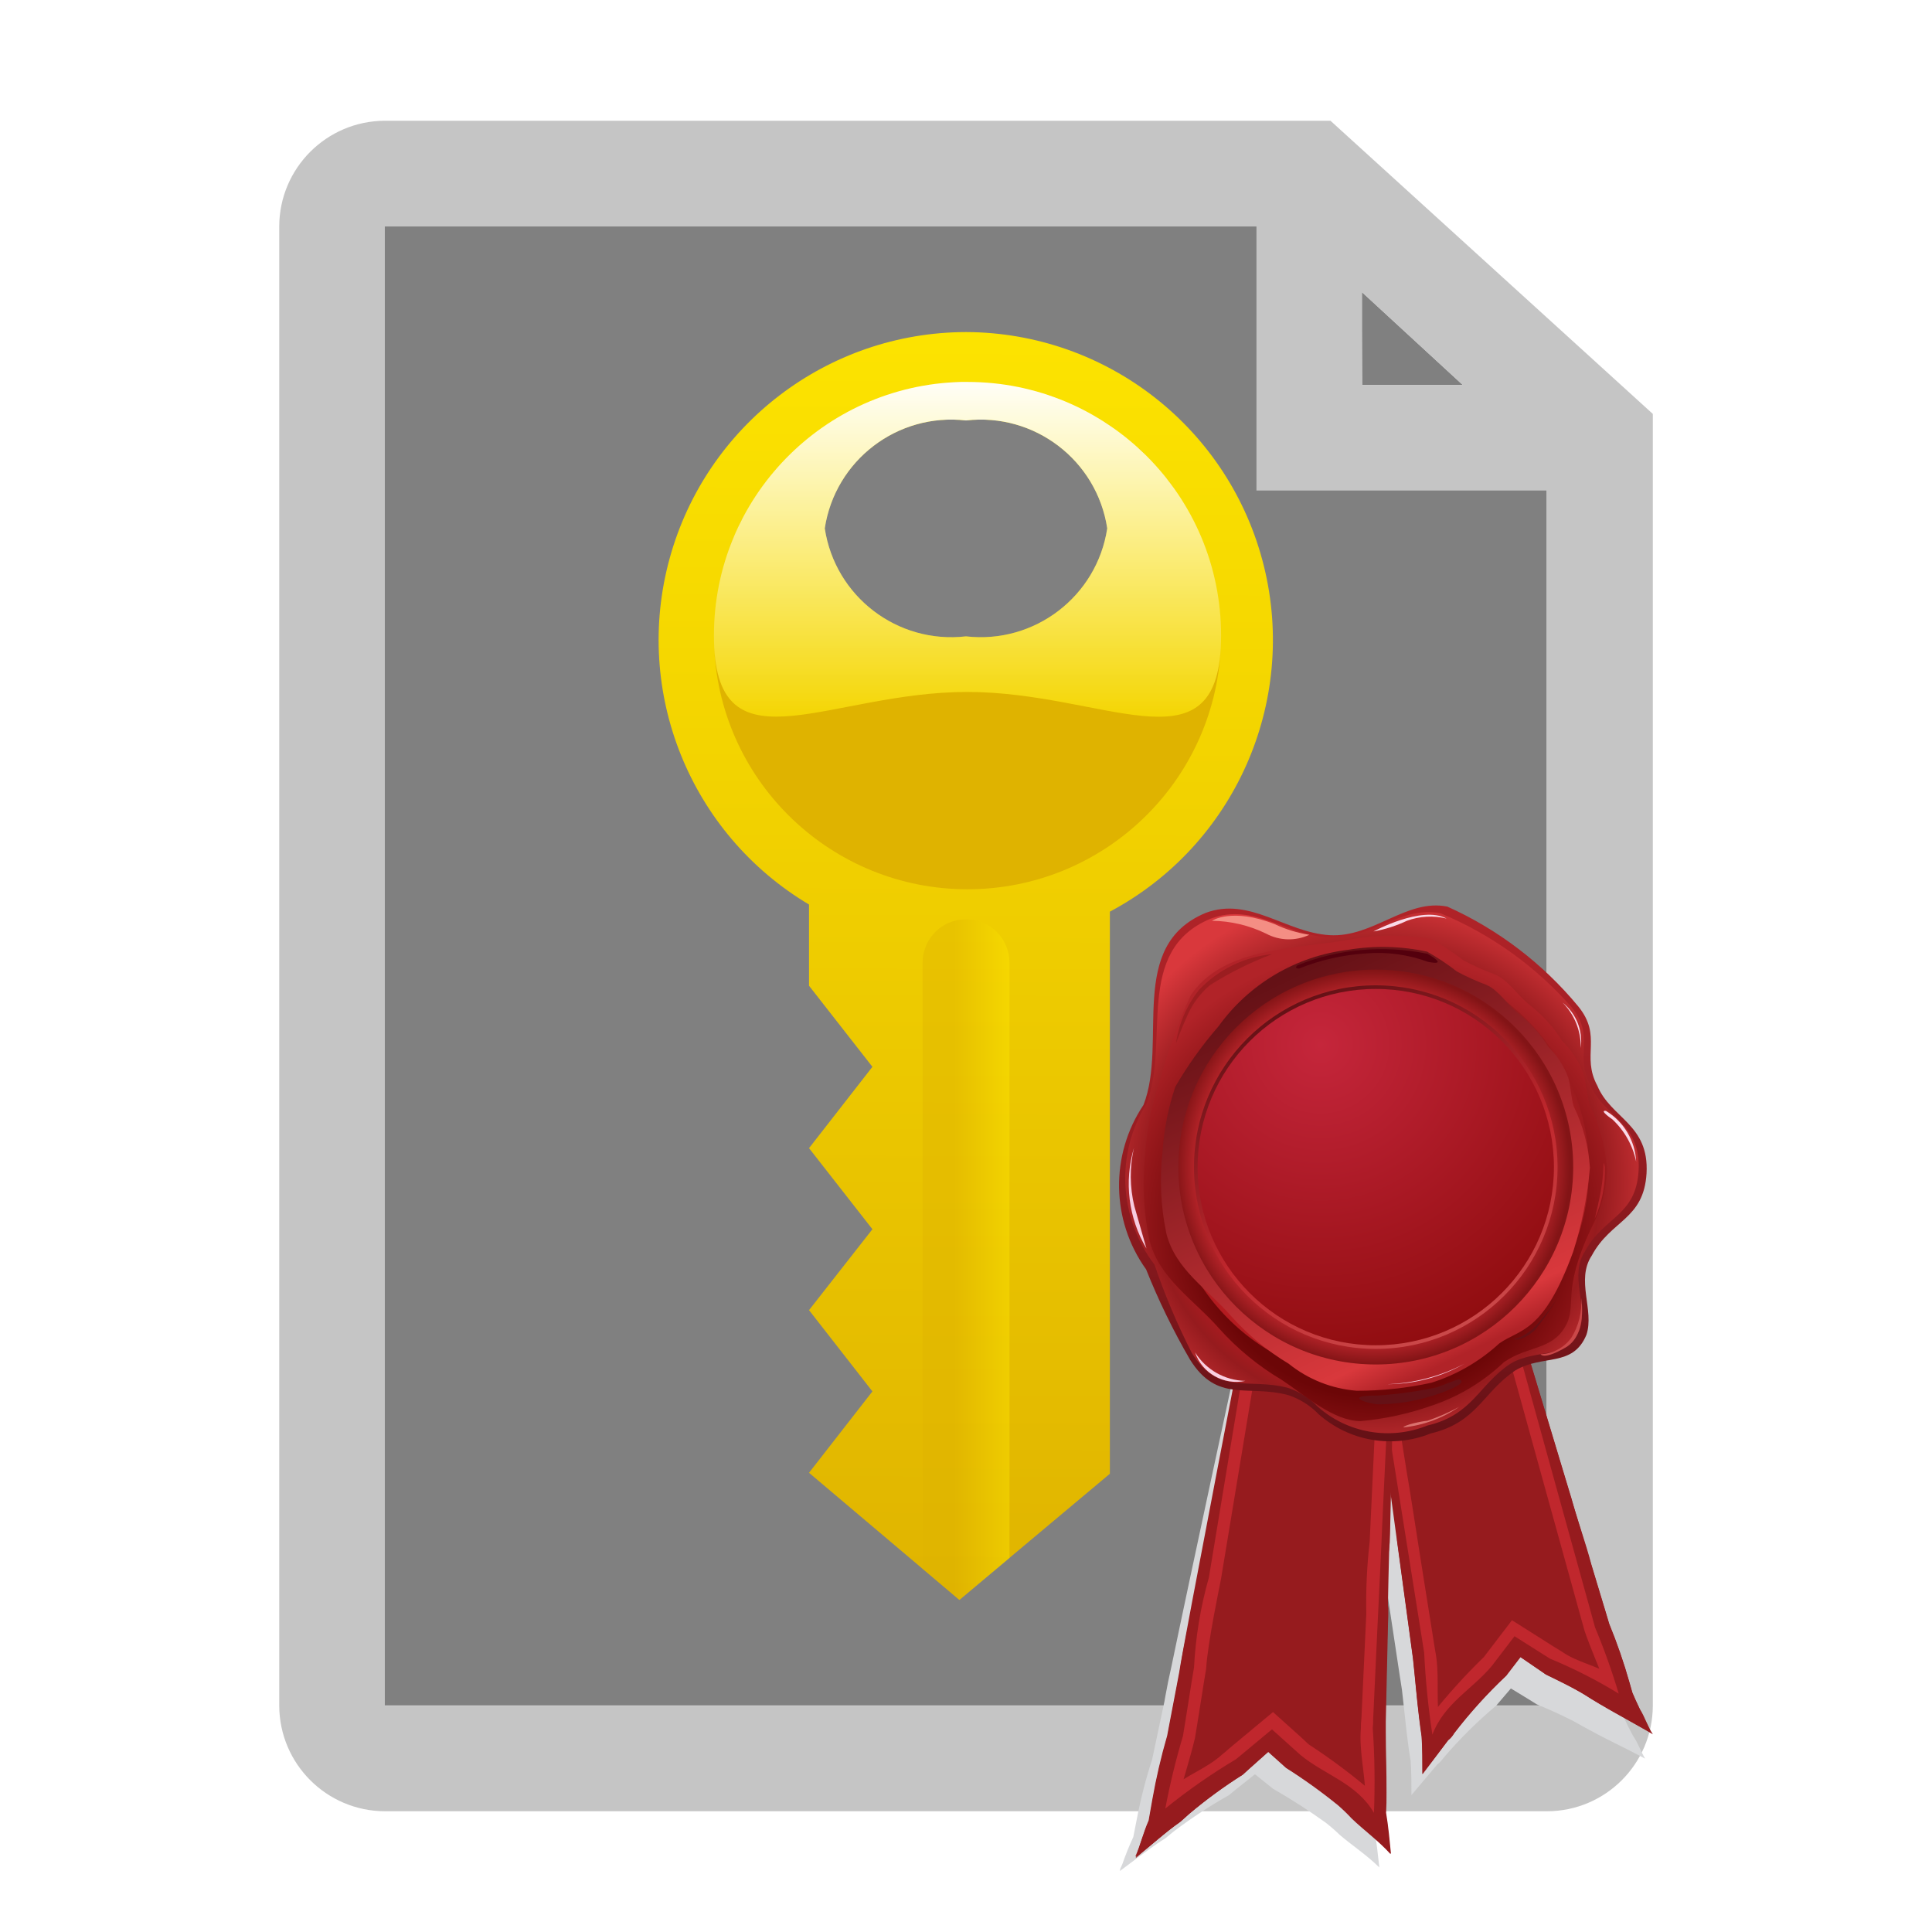
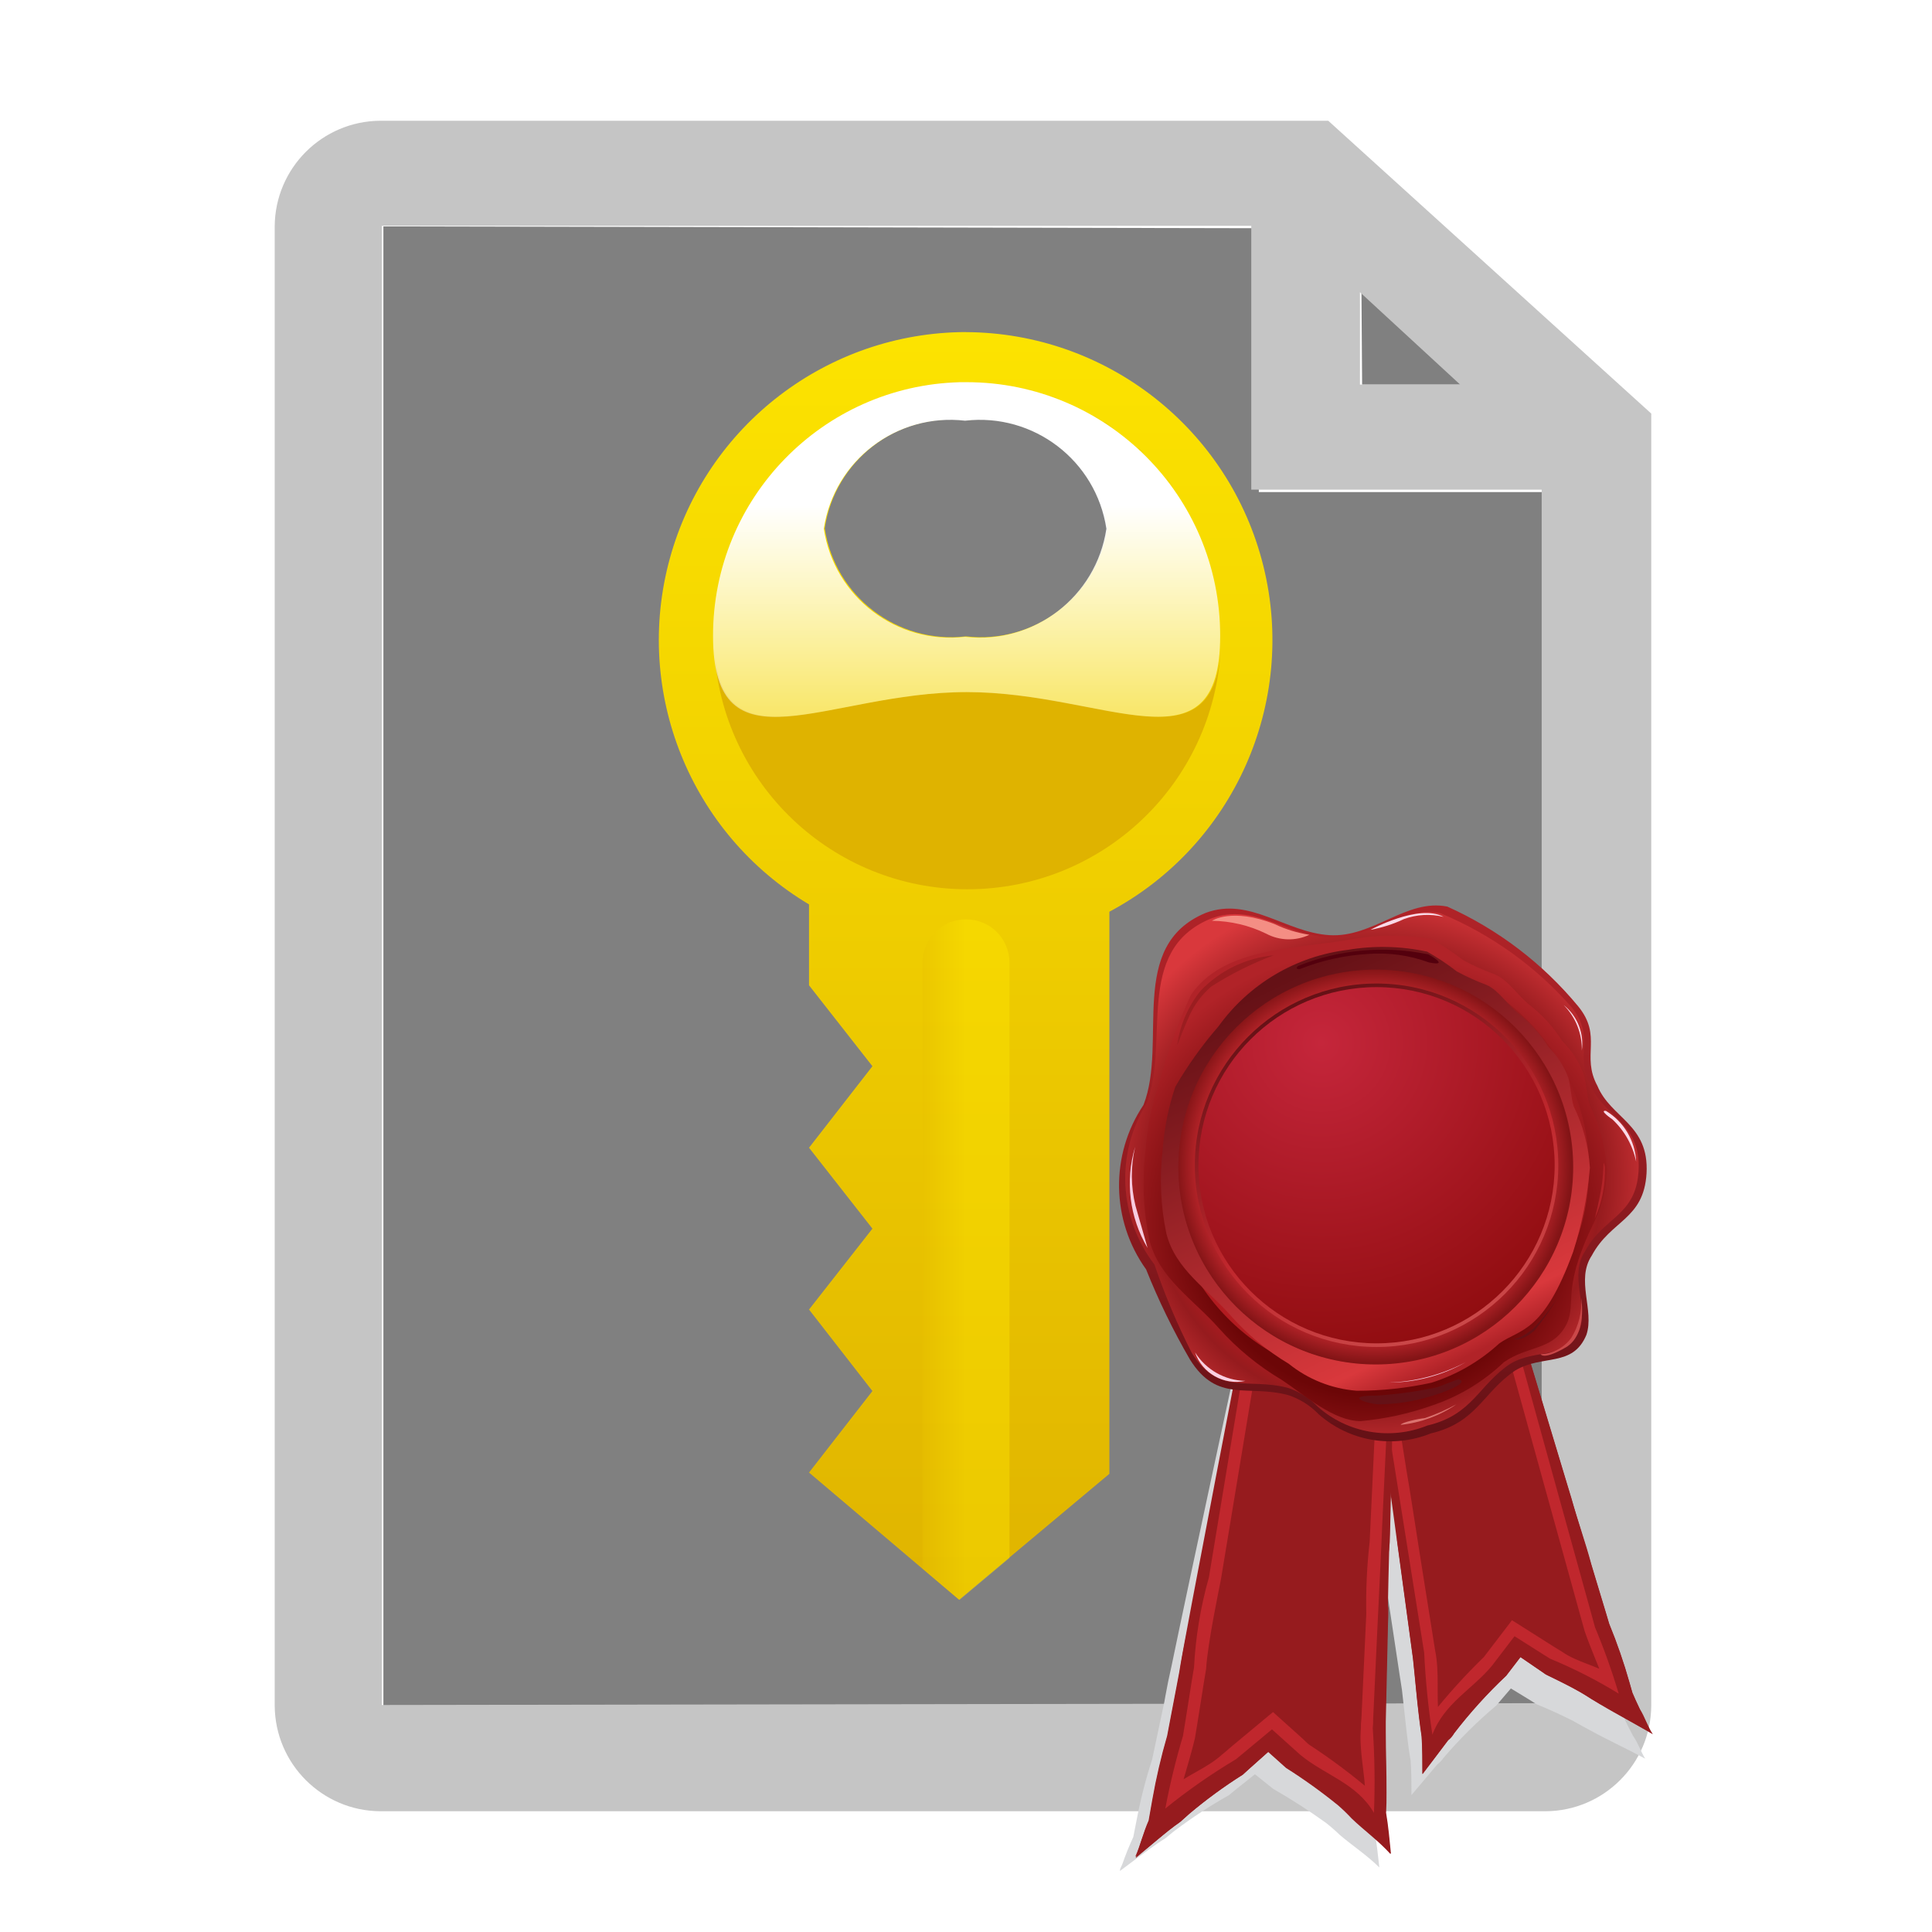
<svg xmlns="http://www.w3.org/2000/svg" width="32" height="32" viewBox="0 0 32 32">
  <defs>
-     <linearGradient id="SVGpjrQYbDa" x1="15.699" x2="15.469" y1="102.24" y2="106.745" gradientTransform="rotate(6.54 714.684 146.484)" gradientUnits="userSpaceOnUse">
+     <linearGradient id="SVGp6OyCckW" x1="15.7" x2="15.5" y1="102" y2="107" gradientTransform="rotate(6.54 714.854 146.08)" gradientUnits="userSpaceOnUse">
      <stop offset=".365" stop-color="#961b1e" />
      <stop offset=".697" stop-color="#961b1e" />
    </linearGradient>
-     <linearGradient id="SVG3XvCmeMT" x1="15.297" x2="15.297" y1="103.82" y2="105.61" gradientTransform="rotate(6.54 714.684 146.484)" gradientUnits="userSpaceOnUse">
+     <linearGradient id="SVGK6aXRbdV" x1="15.3" x2="15.3" y1="104" y2="106" gradientTransform="rotate(6.54 714.854 146.08)" gradientUnits="userSpaceOnUse">
      <stop offset=".326" stop-color="#c0272d" />
      <stop offset=".82" stop-color="#c0272d" />
    </linearGradient>
-     <linearGradient id="SVGJvZNxpNo" x1="-3310.623" x2="-3310.854" y1="803.906" y2="808.435" gradientTransform="matrix(-1.071 .315 .248 .986 -3724.367 274.118)" href="#SVGpjrQYbDa" />
-     <linearGradient id="SVGx5qLZOtO" x1="-3311.013" x2="-3311.013" y1="805.472" y2="807.262" gradientTransform="matrix(-1.071 .315 .248 .986 -3724.367 274.118)" href="#SVG3XvCmeMT" />
-     <linearGradient id="SVGEQLAsz1s" x1="22.94" x2="22.874" y1="23.821" y2="14.932" gradientUnits="userSpaceOnUse">
+     <linearGradient id="SVGI2iyCcGH" x1="-3311" x2="-3311" y1="804" y2="808" gradientTransform="matrix(-1.07 .315 .248 .986 -3724 274)" href="#SVGp6OyCckW" />
+     <linearGradient id="SVGQZKPodbF" x1="-3311" x2="-3311" y1="805" y2="807" gradientTransform="matrix(-1.07 .315 .248 .986 -3724 274)" href="#SVGK6aXRbdV" />
+     <linearGradient id="SVGx0sFyesv" x1="22.9" x2="22.9" y1="23.8" y2="14.9" gradientUnits="userSpaceOnUse">
      <stop offset="0" stop-color="#651116" />
      <stop offset=".053" stop-color="#6a1217" />
      <stop offset=".463" stop-color="#901b20" />
      <stop offset=".793" stop-color="#a72126" />
      <stop offset="1" stop-color="#b02328" />
    </linearGradient>
-     <linearGradient id="SVGdnLahdpX" x1="24.269" x2="21.317" y1="22.368" y2="16.316" gradientUnits="userSpaceOnUse">
+     <linearGradient id="SVGHHENQcRe" x1="24.3" x2="21.3" y1="22.4" y2="16.3" gradientUnits="userSpaceOnUse">
      <stop offset=".006" stop-color="#ca4849" />
      <stop offset=".421" stop-color="#c0272d" />
      <stop offset="1" stop-color="#730b0d" />
    </linearGradient>
-     <linearGradient id="SVGnrW3pbsE" x1="24.103" x2="21.475" y1="22.049" y2="16.617" gradientUnits="userSpaceOnUse">
+     <linearGradient id="SVGzxFGZdyf" x1="24.1" x2="21.5" y1="22" y2="16.6" gradientUnits="userSpaceOnUse">
      <stop offset=".006" stop-color="#ca4849" />
      <stop offset=".421" stop-color="#c0272d" />
      <stop offset="1" stop-color="#651116" />
    </linearGradient>
-     <linearGradient id="SVGzOeIbcsw" x1="24.273" x2="21.218" y1="22.551" y2="16.168" gradientUnits="userSpaceOnUse">
+     <linearGradient id="SVGP9qjncfQ" x1="24.3" x2="21.2" y1="22.6" y2="16.2" gradientUnits="userSpaceOnUse">
      <stop offset=".017" stop-color="#b12328" />
      <stop offset=".096" stop-color="#d9383c" />
      <stop offset=".994" stop-color="#651116" />
    </linearGradient>
-     <linearGradient id="SVGgc0DTdDj" x1="382.633" x2="382.575" y1="-41.131" y2="-64.593" gradientTransform="matrix(1 0 0 -1 -366.615 -37.7)" gradientUnits="userSpaceOnUse">
+     <linearGradient id="SVG4AdrIdSc" x1="383" x2="383" y1="-41.1" y2="-64.6" gradientTransform="matrix(1 0 0 -1 -367 -37.7)" gradientUnits="userSpaceOnUse">
      <stop offset="0" stop-color="#ffe800" />
      <stop offset="1" stop-color="#dfb300" />
    </linearGradient>
-     <linearGradient id="SVGb39aEbGz" x1="383.31" x2="382.426" y1="-58.563" y2="-58.563" gradientTransform="matrix(1 0 0 -1 -366.615 -37.7)" gradientUnits="userSpaceOnUse">
+     <linearGradient id="SVGgUqgweWY" x1="383" x2="382" y1="-58.6" y2="-58.6" gradientTransform="matrix(1 0 0 -1 -367 -37.7)" gradientUnits="userSpaceOnUse">
      <stop offset="0" stop-color="#ffe800" stop-opacity=".392" />
      <stop offset="1" stop-color="#dfb300" stop-opacity=".392" />
    </linearGradient>
-     <linearGradient id="SVGetWpEekO" x1="206.294" x2="197.914" y1="-130.964" y2="-122.585" gradientTransform="rotate(45 249.402 -155.972)scale(1 -1)" gradientUnits="userSpaceOnUse">
+     <linearGradient id="SVGhqh9Cbyf" x1="206" x2="198" y1="-131" y2="-123" gradientTransform="rotate(45 249.378 -155.904)scale(1 -1)" gradientUnits="userSpaceOnUse">
      <stop offset="0" stop-color="#dfb300" />
      <stop offset=".5" stop-color="#dfb300" />
      <stop offset="1" stop-color="#dfb300" />
    </linearGradient>
-     <linearGradient id="SVGvf7oeeVW" x1="-722.753" x2="-727.648" y1="-709.665" y2="-709.665" gradientTransform="rotate(-90 3.457 -855.939)scale(1.188)" gradientUnits="userSpaceOnUse">
+     <linearGradient id="SVGORiQ492t" x1="-723" x2="-728" y1="-710" y2="-710" gradientTransform="matrix(0 -1.19 1.19 0 859 -852)" gradientUnits="userSpaceOnUse">
      <stop offset="0" stop-color="#fff" />
      <stop offset="1" stop-color="#fff" stop-opacity="0" />
    </linearGradient>
-     <radialGradient id="SVGtplzDeII" cx="131.214" cy="24.534" r="172.942" gradientTransform="translate(19.08 18.916)scale(.028)" gradientUnits="userSpaceOnUse">
+     <radialGradient id="SVGd9Nbtcsq" cx="131" cy="24.5" r="173" gradientTransform="translate(19.1 18.9)scale(.028)" gradientUnits="userSpaceOnUse">
      <stop offset=".478" stop-color="#ec1c24" />
      <stop offset=".775" stop-color="#961b1e" />
      <stop offset="1" stop-color="#d9383c" />
    </radialGradient>
-     <radialGradient id="SVGP2OB2cUE" cx="137.714" cy="50.972" r="170.148" gradientTransform="translate(19.021 18.917)scale(.027)" gradientUnits="userSpaceOnUse">
+     <radialGradient id="SVGfbSYEePU" cx="138" cy="51" r="170" gradientTransform="translate(19 18.9)scale(.027)" gradientUnits="userSpaceOnUse">
      <stop offset=".618" stop-color="#6c0607" />
      <stop offset=".994" stop-color="#b12328" />
    </radialGradient>
-     <radialGradient id="SVGXb7w0bCP" cx="-127.767" cy="14.566" r="120.907" gradientTransform="translate(19.287 19.73)scale(-.027)" gradientUnits="userSpaceOnUse">
+     <radialGradient id="SVG550VBb5E" cx="-128" cy="14.6" r="121" gradientTransform="translate(19.3 19.7)scale(-.027)" gradientUnits="userSpaceOnUse">
      <stop offset=".876" stop-color="#c0272d" />
      <stop offset="1" stop-color="#831416" />
    </radialGradient>
-     <radialGradient id="SVGgGZRSXhi" cx="-95.684" cy="89.934" r="191.556" gradientTransform="translate(19.287 19.73)scale(-.027)" gradientUnits="userSpaceOnUse">
+     <radialGradient id="SVGjW9dZXOk" cx="-95.7" cy="89.9" r="192" gradientTransform="translate(19.3 19.7)scale(-.027)" gradientUnits="userSpaceOnUse">
      <stop offset="0" stop-color="#c5263b" />
      <stop offset="1" stop-color="#910d10" />
    </radialGradient>
  </defs>
-   <path fill="gray" d="M6.354 3.748v24.5h19.265V8.115h-4.8V3.748Zm16.195 1.084l.011 1.544h1.669l-1.68-1.547Z" />
-   <path fill="#c5c5c5" d="M22.037 2H6.374a1.755 1.755 0 0 0-1.749 1.751v24.5A1.755 1.755 0 0 0 6.374 30h19.251a1.755 1.755 0 0 0 1.751-1.749V6.856Zm.525 2.844l1.663 1.531h-1.663ZM6.374 28.251v-24.5h14.437v4.374h4.812v20.126Z" />
+   <path fill="gray" d="M6.35 3.75v24.5h19.3V8.15h-4.8V3.78zm16.2 1.08l.011 1.54h1.67l-1.68-1.55z" />
+   <path fill="#c5c5c5" d="M22 2H6.3a1.76 1.76 0 0 0-1.75 1.75v24.5A1.76 1.76 0 0 0 6.3 30h19.3a1.76 1.76 0 0 0 1.75-1.75V6.85zm.525 2.84l1.66 1.53h-1.66zm-16.2 23.4V3.74h14.4v4.37h4.81v20.1z" />
  <path fill="#d7d8da" d="M27.047 28.749c-.062-.115-.089-.173-.126-.249l-.048-.15a8 8 0 0 0-.342-.889l-.048-.144l-.186-.555l-.007-.018l-.06-.179c-.054-.177-.112-.341-.171-.508l-.151-.449l-.013-.041l-.069-.2l-1.391-4.139l-.152.063l-1.877.809h-.017l-.044.019v.018l.006.04c.016.107.054.356.1.694l-1.771-.4l-.174-.037s-.8 3.7-1.105 5.176a10 10 0 0 0-.1.49l-.015.085l-.044.207l-.127.6l-.033.154a8 8 0 0 0-.249.965l-.062.315a5 5 0 0 0-.182.451q-.019.047-.042.094l.01-.006l-.01.026q.122-.09.243-.182c.165-.119.323-.244.5-.353l.013-.009l.122-.1l.031-.024a8 8 0 0 1 .9-.59l.1-.083l.33-.263l.143.115l.159.127a10 10 0 0 1 .875.564a3 3 0 0 1 .229.2c.207.176.452.337.654.538c-.022-.2-.045-.422-.082-.62c0-.1.006-.2.007-.307c0-.306-.011-.609-.013-.914v-.162l.037-1.481l.006-.222c.009-.367.025-1.051.028-1.106l.016-.62l.105.7l.014.1l.069.454l.157 1.04l.007.042l.024.156c.035.293.062.587.1.882q.019.151.044.294c.013.183.013.384.013.565c.134-.161.291-.341.43-.51a.4.4 0 0 0 .1-.105a7.5 7.5 0 0 1 .877-.87l.126-.148l.114-.133l.328.2l.1.063q.302.123.593.27l.163.091l.15.081c.286.157.6.3.89.458c-.073-.12-.118-.261-.202-.38" />
-   <path fill="url(#SVGpjrQYbDa)" d="m22.534 21.04l.448 3.306q.018.115.041.232a3.2 3.2 0 0 1 .117.934l.032.234l.234 1.729c.035.322.06.644.1.967q.02.162.043.323c.013.2.013.421.013.62c.132-.176.286-.374.424-.56a.4.4 0 0 0 .1-.116a8 8 0 0 1 .863-.954l.124-.162l.112-.146l.323.221l.1.069c.2.091.394.188.584.3q.07.042.161.1l.148.089c.281.172.59.327.876.5c-.088-.132-.132-.286-.215-.417c-.061-.126-.088-.19-.124-.273l-.047-.165a9 9 0 0 0-.337-.976l-.047-.158l-.184-.609q-.033-.104-.064-.212c-.1-.38-.225-.711-.331-1.1l-.068-.224l-1.369-4.541Z" />
+   <path fill="url(#SVGp6OyCckW)" d="m22.534 21.04l.448 3.306q.018.115.041.232a3.2 3.2 0 0 1 .117.934l.032.234l.234 1.729c.035.322.06.644.1.967q.02.162.043.323c.013.2.013.421.013.62c.132-.176.286-.374.424-.56a.4.4 0 0 0 .1-.116a8 8 0 0 1 .863-.954l.124-.162l.112-.146l.323.221l.1.069c.2.091.394.188.584.3q.07.042.161.1l.148.089c.281.172.59.327.876.5c-.088-.132-.132-.286-.215-.417c-.061-.126-.088-.19-.124-.273l-.047-.165a9 9 0 0 0-.337-.976l-.047-.158l-.184-.609q-.033-.104-.064-.212c-.1-.38-.225-.711-.331-1.1l-.068-.224l-1.369-4.541Z" />
  <path fill="#961b1e" d="m24.588 20.053l1.369 4.541l.463 1.535l.184.609l.047.158a9 9 0 0 1 .337.976l.047.165c.036.083.063.147.124.273s.127.263.193.395c-.286-.154-.573-.331-.854-.481l-.148-.089a2 2 0 0 0-.161-.1c-.19-.108-.385-.2-.584-.3l-.1-.069l-.323-.221l-.112.146l-.124.162a8 8 0 0 0-.863.954a.4.4 0 0 1-.1.116c-.137.185-.292.383-.424.56c0-.2 0-.418-.013-.62a9 9 0 0 1-.043-.323c-.039-.323-.065-.645-.1-.967l-.023-.171l-.85-6.265l.139-.065l.51 3.21l.256 1.612l.229 1.443l.023.146a9 9 0 0 0 .093 1.131c.211-.414.594-.626.867-.974l.084-.112l.335-.448l.549.339l.114.071c.3.174.657.268.965.443c-.107-.281-.234-.564-.338-.849l-.037-.128l-.253-.907l-.356-1.274l-1.27-4.553Z" />
-   <path fill="url(#SVG3XvCmeMT)" d="m22.576 21.015l.507 3.184l.255 1.6l.228 1.432l.023.144a13 13 0 0 0 .136 1.356c.2-.526.663-.75.985-1.139l.084-.11l.338-.442l-.11.021l.539.341l.113.071a8 8 0 0 1 1.137.579a11 11 0 0 0-.393-1.1l-.072-.262l-.163-.589l-.443-1.6l-1.211-4.38l-.172.061l1.21 4.38c.023.08.423 1.532.443 1.6l.163.59l.073.262c.1.289.226.573.334.853l.126-.116c-.271-.17-.573-.212-.834-.393l-.116-.071l-.651-.412l-.063-.039l-.042.057l-.338.442l-.084.11a10 10 0 0 0-.877.971a.3.3 0 0 0 .13.04c-.043-.36.014-.751-.06-1.116l-.023-.144l-.228-1.432c-.012-.074-.2-1.293-.218-1.37l-.543-3.413Z" />
-   <path fill="url(#SVGJvZNxpNo)" d="m23.1 21.977l-.077 3.448q-.001.12-.016.244a3.1 3.1 0 0 0-.012.973q.001.122-.005.244l-.037 1.625v.178c0 .334.014.667.012 1q.002.168-.007.337c.037.217.059.459.081.68c-.2-.22-.441-.4-.644-.59a3 3 0 0 0-.225-.218a9 9 0 0 0-.862-.619l-.156-.14l-.141-.126l-.324.289l-.1.091a8 8 0 0 0-.886.648l-.15.134c-.255.178-.5.4-.74.6c.066-.2.132-.419.221-.621l.061-.346a10 10 0 0 1 .246-1.058l.032-.17l.125-.655l.043-.228c.056-.4.156-.819.225-1.182l.046-.242l.929-4.886Z" />
+   <path fill="url(#SVGK6aXRbdV)" d="m22.576 21.015l.507 3.184l.255 1.6l.228 1.432l.023.144a13 13 0 0 0 .136 1.356c.2-.526.663-.75.985-1.139l.084-.11l.338-.442l-.11.021l.539.341l.113.071a8 8 0 0 1 1.137.579a11 11 0 0 0-.393-1.1l-.072-.262l-.163-.589l-.443-1.6l-1.211-4.38l-.172.061l1.21 4.38c.023.08.423 1.532.443 1.6l.163.59l.073.262c.1.289.226.573.334.853l.126-.116c-.271-.17-.573-.212-.834-.393l-.116-.071l-.651-.412l-.063-.039l-.042.057l-.338.442l-.084.11a10 10 0 0 0-.877.971a.3.3 0 0 0 .13.04c-.043-.36.014-.751-.06-1.116l-.023-.144l-.228-1.432c-.012-.074-.2-1.293-.218-1.37l-.543-3.413Z" />
+   <path fill="url(#SVGI2iyCcGH)" d="m23.1 21.977l-.077 3.448q-.001.12-.016.244a3.1 3.1 0 0 0-.012.973q.001.122-.005.244l-.037 1.625v.178c0 .334.014.667.012 1q.002.168-.007.337c.037.217.059.459.081.68c-.2-.22-.441-.4-.644-.59a3 3 0 0 0-.225-.218a9 9 0 0 0-.862-.619l-.156-.14l-.141-.126l-.324.289l-.1.091a8 8 0 0 0-.886.648l-.15.134c-.255.178-.5.4-.74.6c.066-.2.132-.419.221-.621l.061-.346a10 10 0 0 1 .246-1.058l.032-.17l.125-.655l.043-.228c.056-.4.156-.819.225-1.182l.046-.242l.929-4.886Z" />
  <path fill="#961b1e" d="M20.732 21.386s-1.144 5.907-1.2 6.31l-.043.228l-.125.655l-.032.17a10 10 0 0 0-.246 1.058l-.061.346c-.089.2-.133.4-.221.6c.264-.176.485-.4.739-.575c.059-.053.115-.1.15-.134a8 8 0 0 1 .886-.648l.1-.091l.324-.289l.141.126l.156.14a9 9 0 0 1 .862.619a3 3 0 0 1 .225.218c.2.193.445.369.644.59c-.022-.22-.044-.463-.081-.68c0-.113.007-.225.007-.337c0-.335-.01-.669-.012-1v-.178l.037-1.625c0-.081.029-1.38.033-1.46l.077-3.448l-.16-.038l-.156 3.362c0 .08-.075 1.61-.078 1.688l-.07 1.512l-.007.152a8 8 0 0 1 .039 1.167c-.282-.378-.727-.517-1.068-.816l-.105-.1l-.422-.388l-.556.454l-.116.095c-.308.237-.684.4-1 .644c.083-.307.185-.62.263-.93l.024-.138c.048-.288.1-.617.164-.972l.23-1.365l.823-4.882Z" />
-   <path fill="url(#SVGx5qLZOtO)" d="m23.049 21.961l-.157 3.335c0 .08-.075 1.6-.078 1.675l-.07 1.5q.002.076-.007.151a13 13 0 0 1 .02 1.405c-.286-.493-.818-.628-1.218-.96l-.106-.095l-.424-.381h.122l-.546.454l-.114.094a10 10 0 0 0-1.17.816a12 12 0 0 1 .292-1.2l.046-.28l.1-.631l.038-.228a6.7 6.7 0 0 1 .246-1.488l.776-4.691l.2.028l-.776 4.691c-.015.087-.221 1.051-.246 1.488l-.038.228l-.1.631l-.046.281c-.074.314-.176.627-.259.934l-.151-.092c.274-.228.6-.331.861-.567a2 2 0 0 0 .117-.1l.66-.549l.064-.053l.059.053l.424.381l.106.1a10 10 0 0 1 1.078.81a.4.4 0 0 1-.137.067c0-.375-.108-.761-.074-1.146q-.002-.074.008-.151l.07-1.5l.011-.235a9 9 0 0 1 .056-1.2l.168-3.575Z" />
-   <path fill="url(#SVGEQLAsz1s)" d="M21.841 23.424a1.79 1.79 0 0 0 1.857.318c.77-.182.86-.681 1.4-1.043c.453-.272.951-.045 1.178-.59c.136-.408-.181-.907.09-1.315c.317-.59.86-.59.906-1.36c.045-.816-.589-.907-.815-1.451c-.271-.5.09-.816-.317-1.315a6 6 0 0 0-2.168-1.652c-.679-.136-1.228.518-1.953.473s-1.323-.641-2.048-.369c-1.313.544-.624 2.138-1.031 3.181a2.39 2.39 0 0 0 .043 2.724a11.4 11.4 0 0 0 .727 1.494c.453.725.951.408 1.63.589a1.24 1.24 0 0 1 .501.316" />
-   <path fill="url(#SVGtplzDeII)" d="M21.827 23.3a1.75 1.75 0 0 0 1.815.311c.753-.178.841-.666 1.373-1.022c.443-.266.93-.044 1.151-.577c.133-.4-.177-.888.088-1.288c.31-.577.842-.577.886-1.333c.045-.8-.575-.888-.8-1.421c-.265-.488.089-.8-.31-1.288a5.9 5.9 0 0 0-2.17-1.555c-.664-.133-1.151.444-1.86.4s-1.24-.578-1.948-.311c-1.284.533-.664 2.043-1.063 3.065a2.35 2.35 0 0 0 .133 2.665a11 11 0 0 0 .62 1.466c.443.71.93.4 1.594.577a1.2 1.2 0 0 1 .491.311" />
-   <circle cx="22.787" cy="19.331" r="3.379" fill="url(#SVGdnLahdpX)" />
-   <path fill="url(#SVGP2OB2cUE)" d="M26.327 18.292c-.048-.159-.048-.335-.1-.51a1.5 1.5 0 0 0-.354-.542a2.3 2.3 0 0 0-.531-.59c-.209-.16-.354-.415-.579-.51a4 4 0 0 1-.531-.239a4.4 4.4 0 0 0-.531-.351a3.9 3.9 0 0 0-1.421.027c-.933.143-2.043.143-2.557.908a9 9 0 0 0-.525 1.457a4.5 4.5 0 0 0-.225 1.116a4.6 4.6 0 0 0 .065 1.483c.161.638.74.989 1.158 1.467a4.4 4.4 0 0 0 1.03.845c.386.255.86.685 1.31.685a4.8 4.8 0 0 0 1.173-.255a3.2 3.2 0 0 0 1.2-.72c.384-.269.782-.2 1.008-.576s-.077-.554.444-1.654a2.25 2.25 0 0 0 .257-.957a2.9 2.9 0 0 0-.291-1.084m-3.539 4.576a3.5 3.5 0 1 1 3.531-3.5a3.516 3.516 0 0 1-3.531 3.5" />
-   <circle cx="22.787" cy="19.331" r="3.313" fill="url(#SVGXb7w0bCP)" />
-   <circle cx="22.787" cy="19.331" r="3.011" fill="url(#SVGnrW3pbsE)" />
-   <circle cx="22.787" cy="19.331" r="2.951" fill="url(#SVGgGZRSXhi)" />
-   <path fill="url(#SVGzOeIbcsw)" d="M26.065 18.324c-.045-.149-.045-.313-.09-.477a1.4 1.4 0 0 0-.328-.506a2.2 2.2 0 0 0-.491-.551c-.194-.149-.328-.387-.536-.477a4 4 0 0 1-.491-.223a4 4 0 0 0-.492-.328a3.5 3.5 0 0 0-1.31-.03A3.1 3.1 0 0 0 20.182 17a6.5 6.5 0 0 0-.715 1a4.2 4.2 0 0 0-.209 1.043a4.3 4.3 0 0 0 .06 1.385c.149.6.685.924 1.073 1.37a4.1 4.1 0 0 0 .953.789a2.05 2.05 0 0 0 1.126.448a5.7 5.7 0 0 0 1.24-.133a3 3 0 0 0 1.122-.65c.348-.247.73-.161 1.225-1.52a6.4 6.4 0 0 0 .277-1.392a2.7 2.7 0 0 0-.269-1.016M22.787 22.6a3.27 3.27 0 1 1 3.27-3.27a3.27 3.27 0 0 1-3.27 3.27" />
+   <path fill="url(#SVGQZKPodbF)" d="m23.049 21.961l-.157 3.335c0 .08-.075 1.6-.078 1.675l-.07 1.5q.002.076-.007.151a13 13 0 0 1 .02 1.405c-.286-.493-.818-.628-1.218-.96l-.106-.095l-.424-.381h.122l-.546.454l-.114.094a10 10 0 0 0-1.17.816a12 12 0 0 1 .292-1.2l.046-.28l.1-.631l.038-.228a6.7 6.7 0 0 1 .246-1.488l.776-4.691l.2.028l-.776 4.691c-.015.087-.221 1.051-.246 1.488l-.038.228l-.1.631l-.046.281c-.074.314-.176.627-.259.934l-.151-.092c.274-.228.6-.331.861-.567a2 2 0 0 0 .117-.1l.66-.549l.064-.053l.059.053l.424.381l.106.1a10 10 0 0 1 1.078.81a.4.4 0 0 1-.137.067c0-.375-.108-.761-.074-1.146q-.002-.074.008-.151l.07-1.5l.011-.235a9 9 0 0 1 .056-1.2l.168-3.575Z" />
+   <path fill="url(#SVGx0sFyesv)" d="M21.841 23.424a1.79 1.79 0 0 0 1.857.318c.77-.182.86-.681 1.4-1.043c.453-.272.951-.045 1.178-.59c.136-.408-.181-.907.09-1.315c.317-.59.86-.59.906-1.36c.045-.816-.589-.907-.815-1.451c-.271-.5.09-.816-.317-1.315a6 6 0 0 0-2.168-1.652c-.679-.136-1.228.518-1.953.473s-1.323-.641-2.048-.369c-1.313.544-.624 2.138-1.031 3.181a2.39 2.39 0 0 0 .043 2.724a11.4 11.4 0 0 0 .727 1.494c.453.725.951.408 1.63.589a1.24 1.24 0 0 1 .501.316" />
+   <path fill="url(#SVGd9Nbtcsq)" d="M21.827 23.3a1.75 1.75 0 0 0 1.815.311c.753-.178.841-.666 1.373-1.022c.443-.266.93-.044 1.151-.577c.133-.4-.177-.888.088-1.288c.31-.577.842-.577.886-1.333c.045-.8-.575-.888-.8-1.421c-.265-.488.089-.8-.31-1.288a5.9 5.9 0 0 0-2.17-1.555c-.664-.133-1.151.444-1.86.4s-1.24-.578-1.948-.311c-1.284.533-.664 2.043-1.063 3.065a2.35 2.35 0 0 0 .133 2.665a11 11 0 0 0 .62 1.466c.443.71.93.4 1.594.577a1.2 1.2 0 0 1 .491.311" />
+   <circle cx="22.8" cy="19.3" r="3.38" fill="url(#SVGHHENQcRe)" />
+   <path fill="url(#SVGfbSYEePU)" d="M26.327 18.292c-.048-.159-.048-.335-.1-.51a1.5 1.5 0 0 0-.354-.542a2.3 2.3 0 0 0-.531-.59c-.209-.16-.354-.415-.579-.51a4 4 0 0 1-.531-.239a4.4 4.4 0 0 0-.531-.351a3.9 3.9 0 0 0-1.421.027c-.933.143-2.043.143-2.557.908a9 9 0 0 0-.525 1.457a4.5 4.5 0 0 0-.225 1.116a4.6 4.6 0 0 0 .065 1.483c.161.638.74.989 1.158 1.467a4.4 4.4 0 0 0 1.03.845c.386.255.86.685 1.31.685a4.8 4.8 0 0 0 1.173-.255a3.2 3.2 0 0 0 1.2-.72c.384-.269.782-.2 1.008-.576s-.077-.554.444-1.654a2.25 2.25 0 0 0 .257-.957a2.9 2.9 0 0 0-.291-1.084m-3.539 4.576a3.5 3.5 0 1 1 3.531-3.5a3.516 3.516 0 0 1-3.531 3.5" />
+   <circle cx="22.8" cy="19.3" r="3.31" fill="url(#SVG550VBb5E)" />
+   <circle cx="22.8" cy="19.3" r="3.01" fill="url(#SVGzxFGZdyf)" />
+   <circle cx="22.8" cy="19.3" r="2.95" fill="url(#SVGjW9dZXOk)" />
+   <path fill="url(#SVGP9qjncfQ)" d="M26.065 18.324c-.045-.149-.045-.313-.09-.477a1.4 1.4 0 0 0-.328-.506a2.2 2.2 0 0 0-.491-.551c-.194-.149-.328-.387-.536-.477a4 4 0 0 1-.491-.223a4 4 0 0 0-.492-.328a3.5 3.5 0 0 0-1.31-.03A3.1 3.1 0 0 0 20.182 17a6.5 6.5 0 0 0-.715 1a4.2 4.2 0 0 0-.209 1.043a4.3 4.3 0 0 0 .06 1.385c.149.6.685.924 1.073 1.37a4.1 4.1 0 0 0 .953.789a2.05 2.05 0 0 0 1.126.448a5.7 5.7 0 0 0 1.24-.133a3 3 0 0 0 1.122-.65c.348-.247.73-.161 1.225-1.52a6.4 6.4 0 0 0 .277-1.392a2.7 2.7 0 0 0-.269-1.016M22.787 22.6a3.27 3.27 0 1 1 3.27-3.27a3.27 3.27 0 0 1-3.27 3.27" />
  <path fill="#f48e84" d="M20.074 15.251s.326-.222 1.037.055a2.1 2.1 0 0 0 .576.177a.8.8 0 0 1-.716-.019a2.1 2.1 0 0 0-.897-.213" />
-   <path fill="#fadae8" d="M22.749 15.428s.8-.436 1.211-.214a1.13 1.13 0 0 0-.657.037a2.2 2.2 0 0 1-.554.177" />
-   <path fill="#9b1d20" d="M19.478 17.281a1.83 1.83 0 0 1 .385-.889a1.92 1.92 0 0 1 1.209-.588a5.6 5.6 0 0 0-1.034.515a1.4 1.4 0 0 0-.363.481c-.011.028-.092.2-.197.481" />
-   <path fill="#54000d" d="M21.487 15.99a3.75 3.75 0 0 1 2.156-.192s.376.207.008.133a2.4 2.4 0 0 0-1.019-.14a3.6 3.6 0 0 0-1.115.251s-.089.007-.03-.052" />
+   <path fill="#fadae8" d="M22.7 15.4s.8-.436 1.21-.214a1.13 1.13 0 0 0-.657.037a2.2 2.2 0 0 1-.554.177z" />
+   <path fill="#9b1d20" d="M19.5 17.3a1.83 1.83 0 0 1 .385-.889a1.92 1.92 0 0 1 1.21-.588a5.6 5.6 0 0 0-1.03.515a1.4 1.4 0 0 0-.363.481c-.011.028-.092.2-.197.481z" />
+   <path fill="#54000d" d="M21.5 16a3.75 3.75 0 0 1 2.16-.192s.376.207.008.133a2.4 2.4 0 0 0-1.02-.14a3.6 3.6 0 0 0-1.12.251s-.089.007-.03-.052z" />
  <path fill="#ca4849" d="M26.189 21.5s.111.605-.258.819s-.413.111-.413.111a.66.66 0 0 0 .509-.273a1.1 1.1 0 0 0 .162-.657" />
-   <path fill="#f8cce0" d="M18.782 19.012a2.1 2.1 0 0 0 .207 1.668s-.155-.546-.2-.7a2.1 2.1 0 0 1-.007-.968" />
+   <path fill="#f8cce0" d="M18.8 19a2.1 2.1 0 0 0 .207 1.67s-.155-.546-.2-.7a2.1 2.1 0 0 1-.007-.968z" />
  <path fill="#f9d0e2" d="M19.794 22.4a1.01 1.01 0 0 0 .833.472a.72.72 0 0 1-.833-.472" />
  <path fill="#651116" d="M25.056 22.175s.109.023.341-.173a3.4 3.4 0 0 0 .422-.536a5 5 0 0 1-.4.57c-.073.064-.252.194-.363.139" />
-   <path fill="#fadae8" d="M26.6 18.4a1.04 1.04 0 0 1 .5.841a1.33 1.33 0 0 0-.393-.7s-.232-.158-.107-.141m-.418-1.041a.82.82 0 0 0-.3-.753a1.04 1.04 0 0 1 .3.753" />
+   <path fill="#fadae8" d="M26.6 18.4a1.04 1.04 0 0 1 .5.841a1.33 1.33 0 0 0-.393-.7s-.232-.158-.107-.141m-.4-1a.82.82 0 0 0-.3-.753a1.04 1.04 0 0 1 .3.753" />
  <path fill="#b12328" d="M26.536 19.591c-.033.25-.122.594-.122.594a1.9 1.9 0 0 0 .168-.859c-.035-.157-.012.006-.046.265" />
-   <path fill="#db726f" d="M23.244 23.643a2 2 0 0 0 .923-.34a3.4 3.4 0 0 1-.524.229c-.097.008-.384.068-.399.111" />
-   <path fill="#f8c9dd" d="M22.971 22.927a2.6 2.6 0 0 0 1.285-.339a3 3 0 0 1-1.285.339" />
+   <path fill="#db726f" d="M23.2 23.6a2 2 0 0 0 .923-.34a3.4 3.4 0 0 1-.524.229c-.097.008-.384.068-.399.111" />
+   <path fill="#f8c9dd" d="M23 22.9a2.6 2.6 0 0 0 1.28-.339A2.96 2.96 0 0 1 23 22.9" />
  <path fill="#651116" d="M23.607 23.153a3 3 0 0 1-.767.107c-.161 0-.635-.148-.025-.145a7 7 0 0 0 .993-.139s.341-.131.346-.13c.191.041-.161.202-.547.307" />
-   <path fill="url(#SVGgc0DTdDj)" d="M16 5.5a5.1 5.1 0 0 0-2.6 9.482v1.345l1.05 1.343l-1.05 1.347l1.05 1.343l-1.05 1.34l1.05 1.346l-1.05 1.348l2.305 1.949l.185.157l.4-.336l2.093-1.754V15.1A5.1 5.1 0 0 0 16 5.5m0 1.464a2.12 2.12 0 0 1 2.34 1.787A2.123 2.123 0 0 1 16 10.54a2.12 2.12 0 0 1-2.34-1.789A2.12 2.12 0 0 1 16 6.964" />
-   <path fill="url(#SVGb39aEbGz)" d="M16 15.228a.71.71 0 0 0-.662.439a.7.7 0 0 0-.057.28v10.036l.151.128l.185.157l.275.232l.276-.231l.4-.336l.152-.128v-9.86a.7.7 0 0 0-.057-.28a.7.7 0 0 0-.381-.381a.7.7 0 0 0-.282-.056" />
-   <path fill="url(#SVGetWpEekO)" d="M15.915 6.325a3 3 0 0 0-.42.032a4 4 0 0 1 .528-.032Zm.217 0a4 4 0 0 1 .737.084a4 4 0 0 0-.736-.083Zm-.748.047q-.098.015-.2.035q.102-.019.201-.034Zm-.207.037l.001.001Zm-.2.047a4 4 0 0 0-.395.123q.192-.07.394-.122Zm-.395.123l-.001.001Zm-.377.16l-.005.001Zm-.357.193l-.001.001Zm3.126-.5q.102.024.2.052q-.1-.027-.202-.051Zm.4.113q.097.033.192.071l-.195-.07Zm.744.336q.087.051.172.105l-.175-.104Zm.173.105q.084.054.167.113l-.17-.111Zm-4.611.055l-.084.059Zm-.084.059l-.081.059Zm-.161.12l-.079.064Zm-.156.129l-.075.067Zm5.572.067q.055.052.111.1q-.06-.047-.114-.099Zm.145.139l.071.072Zm-6.143.221c-.044.051-.088.1-.129.156q.059-.079.126-.155Zm6.478.156q.063.079.121.161l-.124-.16Zm-6.731.162l-.059.084Zm-.059.084l-.055.084zm-.16.257l-.051.089zm-.1.179l-.045.091q.026-.046.049-.091Zm-.045.091l-.041.088Zm-.084.187l-.039.095q.023-.05.042-.096Zm-.039.095q-.02.047-.037.1c.015-.038.024-.07.041-.101Zm-.037.1q-.017.048-.033.1l.036-.105Zm-.065.195l-.029.1c.012-.039.018-.073.032-.106Zm-.078.298l-.02.091l.02-.094Zm-.027.121V9.7Zm8.284.293v-.003Zm-8.36.75a4.2 4.2 0 0 0 8.389 0c-.118 2.013-1.954.717-4.2.717s-4.071 1.293-4.189-.72Z" />
-   <path fill="url(#SVGvf7oeeVW)" d="M15.915 6.326a4.2 4.2 0 0 0-4.09 4.2c0 2.318 1.881.934 4.2.934s4.2 1.384 4.2-.934a4.2 4.2 0 0 0-4.2-4.2Zm.085.638a2.12 2.12 0 0 1 2.339 1.788A2.12 2.12 0 0 1 16 10.54a2.12 2.12 0 0 1-2.339-1.788A2.12 2.12 0 0 1 16 6.964" />
+   <path fill="url(#SVG4AdrIdSc)" d="M16 5.5a5.1 5.1 0 0 0-2.6 9.48v1.34l1.05 1.34l-1.05 1.35l1.05 1.34l-1.05 1.34l1.05 1.35l-1.05 1.35l2.3 1.95l.185.157l.4-.336l2.09-1.75v-9.31a5.1 5.1 0 0 0-2.38-9.6zm0 1.46a2.12 2.12 0 0 1 2.34 1.79A2.12 2.12 0 0 1 16 10.54a2.12 2.12 0 0 1-2.34-1.79A2.12 2.12 0 0 1 16 6.96" />
+   <path fill="url(#SVGgUqgweWY)" d="M16 15.228a.71.71 0 0 0-.662.439a.7.7 0 0 0-.057.28v10.036l.151.128l.185.157l.275.232l.276-.231l.4-.336l.152-.128v-9.86a.7.7 0 0 0-.057-.28a.7.7 0 0 0-.381-.381a.7.7 0 0 0-.282-.056" />
+   <path fill="url(#SVGhqh9Cbyf)" d="M15.915 6.325a3 3 0 0 0-.42.032a4 4 0 0 1 .528-.032Zm.217 0a4 4 0 0 1 .737.084a4 4 0 0 0-.736-.083Zm-.748.047q-.098.015-.2.035q.102-.019.201-.034Zm-.207.037l.001.001Zm-.2.047a4 4 0 0 0-.395.123q.192-.07.394-.122Zm-.395.123l-.001.001Zm-.377.16l-.005.001Zm-.357.193l-.001.001Zm3.126-.5q.102.024.2.052q-.1-.027-.202-.051Zm.4.113q.097.033.192.071l-.195-.07Zm.744.336q.087.051.172.105l-.175-.104Zm.173.105q.084.054.167.113l-.17-.111Zm-4.611.055l-.084.059Zm-.084.059l-.081.059Zm-.161.12l-.079.064Zm-.156.129l-.075.067Zm5.572.067q.055.052.111.1q-.06-.047-.114-.099Zm.145.139l.071.072Zm-6.143.221c-.044.051-.088.1-.129.156q.059-.079.126-.155Zm6.478.156q.063.079.121.161l-.124-.16Zm-6.731.162l-.059.084Zm-.059.084l-.055.084zm-.16.257l-.051.089zm-.1.179l-.045.091q.026-.046.049-.091Zm-.045.091l-.041.088Zm-.084.187l-.039.095q.023-.05.042-.096Zm-.039.095q-.02.047-.037.1c.015-.038.024-.07.041-.101Zm-.037.1q-.017.048-.033.1l.036-.105Zm-.065.195l-.029.1c.012-.039.018-.073.032-.106Zm-.078.298l-.02.091l.02-.094Zm-.027.121V9.7Zm8.284.293v-.003Zm-8.36.75a4.2 4.2 0 0 0 8.389 0c-.118 2.013-1.954.717-4.2.717s-4.071 1.293-4.189-.72Z" />
+   <path fill="url(#SVGORiQ492t)" d="M15.9 6.33a4.2 4.2 0 0 0-4.09 4.2c0 2.32 1.88.934 4.2.934s4.2 1.38 4.2-.934a4.2 4.2 0 0 0-4.2-4.2zm.085.638a2.12 2.12 0 0 1 2.34 1.79a2.12 2.12 0 0 1-2.34 1.79a2.12 2.12 0 0 1-2.34-1.79a2.12 2.12 0 0 1 2.34-1.79" />
</svg>
